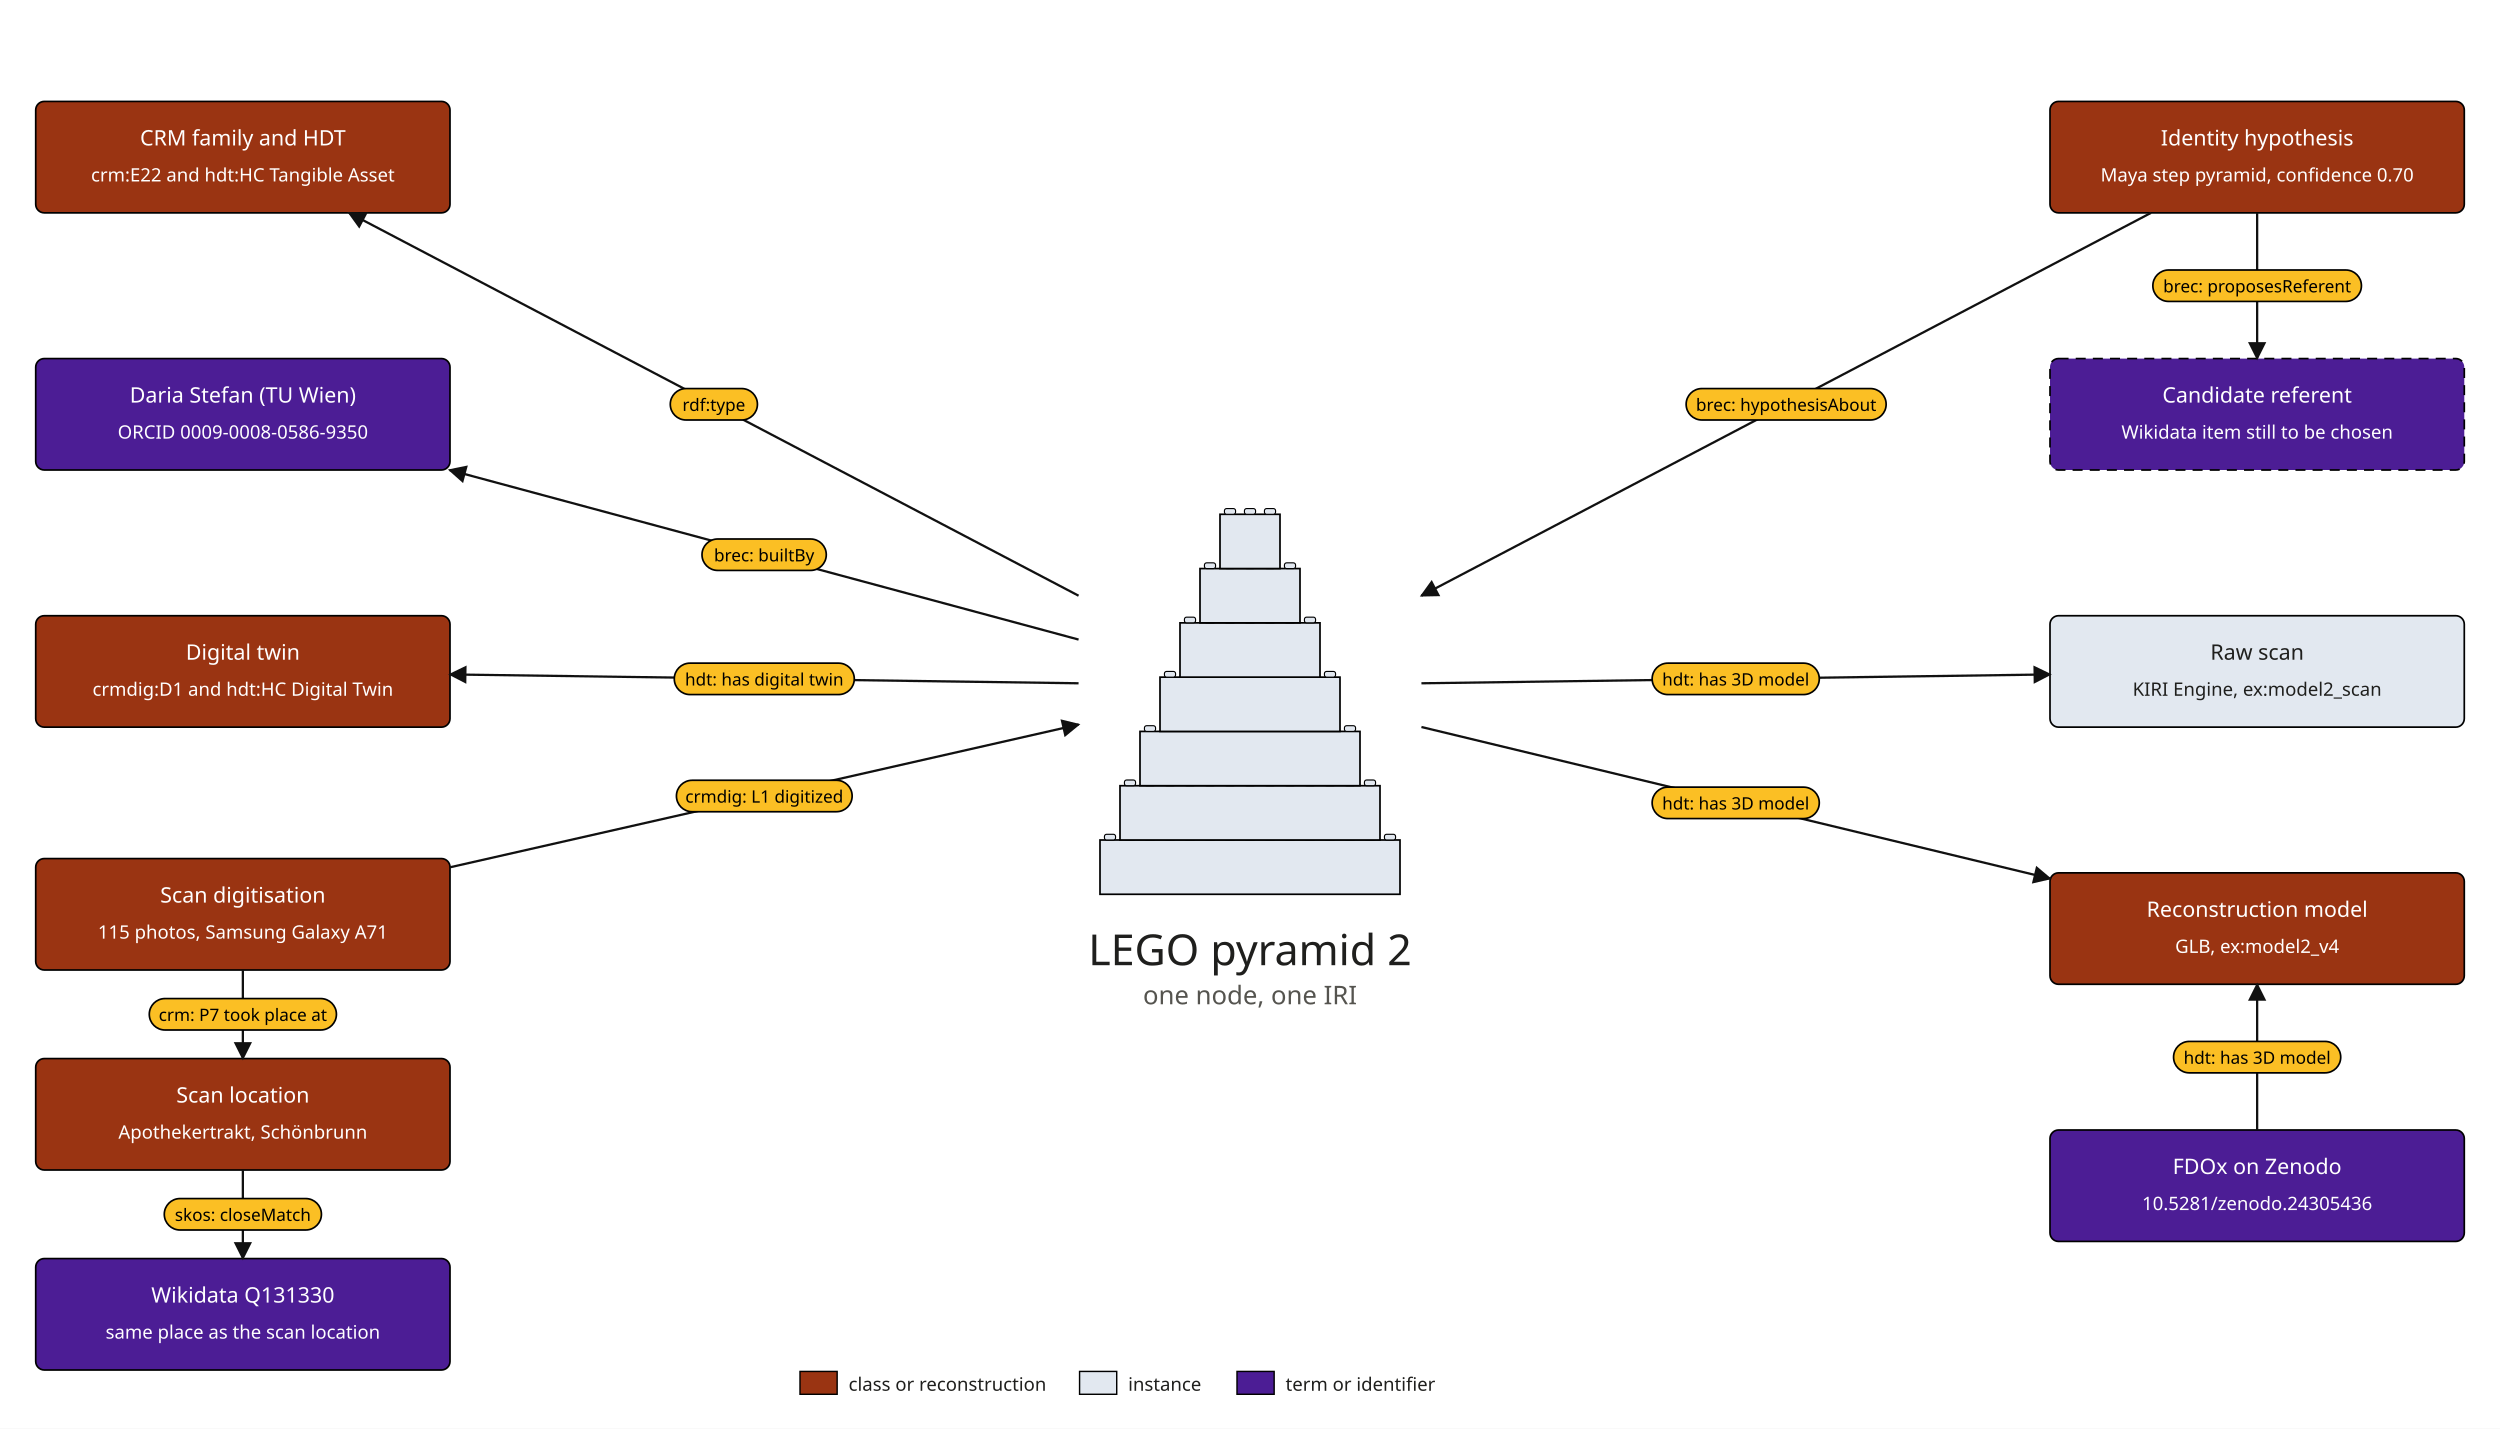
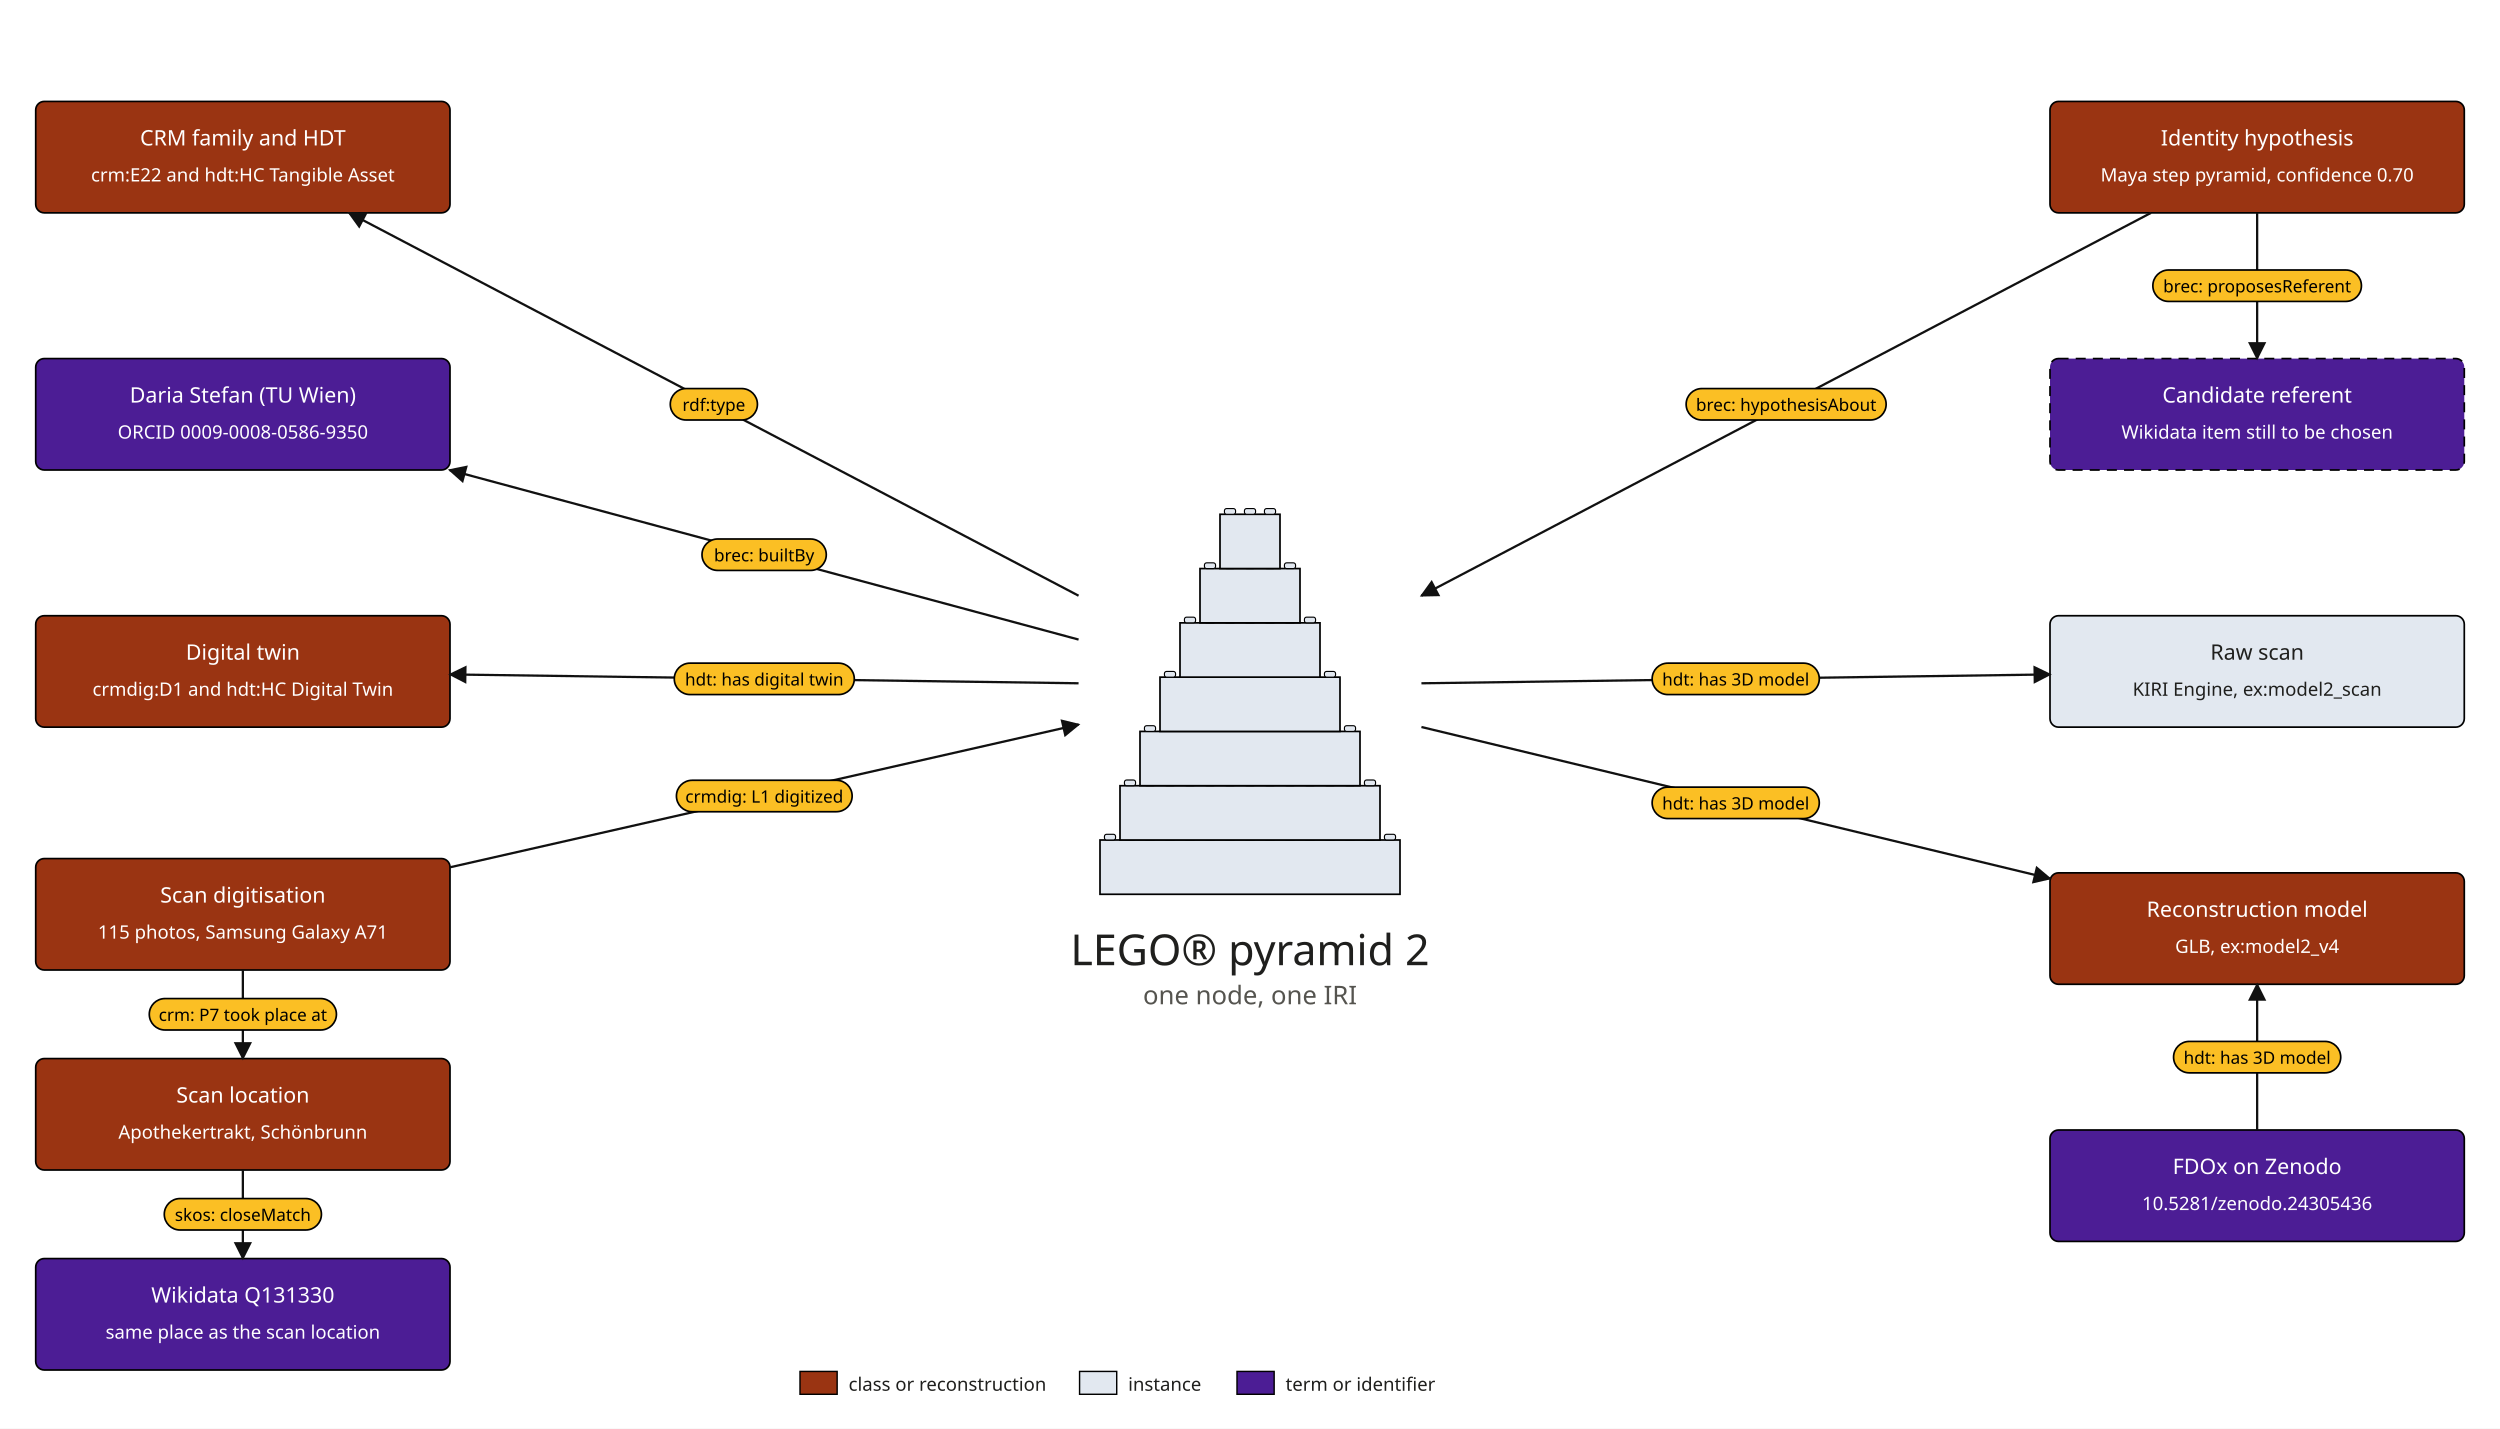
<svg xmlns="http://www.w3.org/2000/svg" width="1750" height="1000" viewBox="0 0 1750 1000" font-family="Fira Sans">
  <rect width="1750" height="1000" fill="#ffffff" />
  <defs>
    <marker id="a" viewBox="0 0 10 10" refX="9" refY="5" markerWidth="8" markerHeight="8" orient="auto">
      <path d="M0 0L10 5L0 10Z" fill="#111" />
    </marker>
    <marker id="d" viewBox="0 0 10 10" refX="5" refY="5" markerWidth="6" markerHeight="6">
      <circle cx="5" cy="5" r="4" fill="#111" />
    </marker>
  </defs>
  <rect x="755.0" y="330.0" width="240.0" height="300.0" rx="6" fill="#ffffff" stroke="#ffffff" stroke-width="1.2" />
  <rect x="770.0" y="588.0" width="210.0" height="38.0" fill="#e2e8f0" stroke="#000" stroke-width="1.2" />
  <rect x="773.1" y="584.0" width="7.8" height="4" rx="1.5" fill="#e2e8f0" stroke="#000" stroke-width="0.8" />
  <rect x="787.1" y="584.0" width="7.8" height="4" rx="1.5" fill="#e2e8f0" stroke="#000" stroke-width="0.8" />
  <rect x="801.1" y="584.0" width="7.8" height="4" rx="1.5" fill="#e2e8f0" stroke="#000" stroke-width="0.8" />
  <rect x="815.1" y="584.0" width="7.8" height="4" rx="1.5" fill="#e2e8f0" stroke="#000" stroke-width="0.8" />
  <rect x="829.1" y="584.0" width="7.8" height="4" rx="1.5" fill="#e2e8f0" stroke="#000" stroke-width="0.8" />
  <rect x="843.1" y="584.0" width="7.8" height="4" rx="1.5" fill="#e2e8f0" stroke="#000" stroke-width="0.8" />
  <rect x="857.1" y="584.0" width="7.8" height="4" rx="1.5" fill="#e2e8f0" stroke="#000" stroke-width="0.8" />
  <rect x="871.1" y="584.0" width="7.8" height="4" rx="1.5" fill="#e2e8f0" stroke="#000" stroke-width="0.8" />
  <rect x="885.1" y="584.0" width="7.8" height="4" rx="1.5" fill="#e2e8f0" stroke="#000" stroke-width="0.8" />
  <rect x="899.1" y="584.0" width="7.8" height="4" rx="1.5" fill="#e2e8f0" stroke="#000" stroke-width="0.8" />
  <rect x="913.1" y="584.0" width="7.8" height="4" rx="1.5" fill="#e2e8f0" stroke="#000" stroke-width="0.8" />
  <rect x="927.1" y="584.0" width="7.8" height="4" rx="1.5" fill="#e2e8f0" stroke="#000" stroke-width="0.8" />
  <rect x="941.1" y="584.0" width="7.8" height="4" rx="1.5" fill="#e2e8f0" stroke="#000" stroke-width="0.8" />
  <rect x="955.1" y="584.0" width="7.8" height="4" rx="1.5" fill="#e2e8f0" stroke="#000" stroke-width="0.8" />
  <rect x="969.1" y="584.0" width="7.8" height="4" rx="1.5" fill="#e2e8f0" stroke="#000" stroke-width="0.8" />
  <rect x="784.0" y="550.0" width="182.0" height="38.0" fill="#e2e8f0" stroke="#000" stroke-width="1.2" />
  <rect x="787.1" y="546.0" width="7.8" height="4" rx="1.5" fill="#e2e8f0" stroke="#000" stroke-width="0.8" />
  <rect x="801.1" y="546.0" width="7.8" height="4" rx="1.5" fill="#e2e8f0" stroke="#000" stroke-width="0.8" />
  <rect x="815.1" y="546.0" width="7.8" height="4" rx="1.5" fill="#e2e8f0" stroke="#000" stroke-width="0.8" />
  <rect x="829.1" y="546.0" width="7.8" height="4" rx="1.5" fill="#e2e8f0" stroke="#000" stroke-width="0.8" />
  <rect x="843.1" y="546.0" width="7.8" height="4" rx="1.5" fill="#e2e8f0" stroke="#000" stroke-width="0.8" />
  <rect x="857.1" y="546.0" width="7.8" height="4" rx="1.5" fill="#e2e8f0" stroke="#000" stroke-width="0.8" />
  <rect x="871.1" y="546.0" width="7.8" height="4" rx="1.5" fill="#e2e8f0" stroke="#000" stroke-width="0.8" />
  <rect x="885.1" y="546.0" width="7.8" height="4" rx="1.5" fill="#e2e8f0" stroke="#000" stroke-width="0.8" />
  <rect x="899.1" y="546.0" width="7.8" height="4" rx="1.5" fill="#e2e8f0" stroke="#000" stroke-width="0.8" />
  <rect x="913.1" y="546.0" width="7.8" height="4" rx="1.5" fill="#e2e8f0" stroke="#000" stroke-width="0.8" />
  <rect x="927.1" y="546.0" width="7.8" height="4" rx="1.5" fill="#e2e8f0" stroke="#000" stroke-width="0.8" />
  <rect x="941.1" y="546.0" width="7.8" height="4" rx="1.5" fill="#e2e8f0" stroke="#000" stroke-width="0.8" />
  <rect x="955.1" y="546.0" width="7.8" height="4" rx="1.5" fill="#e2e8f0" stroke="#000" stroke-width="0.8" />
  <rect x="798.0" y="512.0" width="154.0" height="38.0" fill="#e2e8f0" stroke="#000" stroke-width="1.2" />
  <rect x="801.1" y="508.0" width="7.8" height="4" rx="1.5" fill="#e2e8f0" stroke="#000" stroke-width="0.8" />
  <rect x="815.1" y="508.0" width="7.8" height="4" rx="1.5" fill="#e2e8f0" stroke="#000" stroke-width="0.8" />
  <rect x="829.1" y="508.0" width="7.8" height="4" rx="1.5" fill="#e2e8f0" stroke="#000" stroke-width="0.8" />
  <rect x="843.1" y="508.0" width="7.8" height="4" rx="1.5" fill="#e2e8f0" stroke="#000" stroke-width="0.8" />
  <rect x="857.1" y="508.0" width="7.8" height="4" rx="1.5" fill="#e2e8f0" stroke="#000" stroke-width="0.8" />
  <rect x="871.1" y="508.0" width="7.8" height="4" rx="1.5" fill="#e2e8f0" stroke="#000" stroke-width="0.8" />
  <rect x="885.1" y="508.0" width="7.8" height="4" rx="1.5" fill="#e2e8f0" stroke="#000" stroke-width="0.8" />
  <rect x="899.1" y="508.0" width="7.8" height="4" rx="1.5" fill="#e2e8f0" stroke="#000" stroke-width="0.8" />
  <rect x="913.1" y="508.0" width="7.8" height="4" rx="1.5" fill="#e2e8f0" stroke="#000" stroke-width="0.8" />
  <rect x="927.1" y="508.0" width="7.8" height="4" rx="1.5" fill="#e2e8f0" stroke="#000" stroke-width="0.8" />
  <rect x="941.1" y="508.0" width="7.8" height="4" rx="1.5" fill="#e2e8f0" stroke="#000" stroke-width="0.8" />
  <rect x="812.0" y="474.0" width="126.0" height="38.0" fill="#e2e8f0" stroke="#000" stroke-width="1.2" />
  <rect x="815.1" y="470.0" width="7.8" height="4" rx="1.5" fill="#e2e8f0" stroke="#000" stroke-width="0.8" />
  <rect x="829.1" y="470.0" width="7.8" height="4" rx="1.5" fill="#e2e8f0" stroke="#000" stroke-width="0.8" />
  <rect x="843.1" y="470.0" width="7.8" height="4" rx="1.5" fill="#e2e8f0" stroke="#000" stroke-width="0.8" />
  <rect x="857.1" y="470.0" width="7.8" height="4" rx="1.5" fill="#e2e8f0" stroke="#000" stroke-width="0.8" />
  <rect x="871.1" y="470.0" width="7.8" height="4" rx="1.5" fill="#e2e8f0" stroke="#000" stroke-width="0.8" />
  <rect x="885.1" y="470.0" width="7.8" height="4" rx="1.5" fill="#e2e8f0" stroke="#000" stroke-width="0.8" />
  <rect x="899.1" y="470.0" width="7.8" height="4" rx="1.5" fill="#e2e8f0" stroke="#000" stroke-width="0.8" />
  <rect x="913.1" y="470.0" width="7.8" height="4" rx="1.5" fill="#e2e8f0" stroke="#000" stroke-width="0.8" />
  <rect x="927.1" y="470.0" width="7.8" height="4" rx="1.5" fill="#e2e8f0" stroke="#000" stroke-width="0.8" />
  <rect x="826.0" y="436.0" width="98.0" height="38.0" fill="#e2e8f0" stroke="#000" stroke-width="1.2" />
  <rect x="829.1" y="432.0" width="7.8" height="4" rx="1.5" fill="#e2e8f0" stroke="#000" stroke-width="0.8" />
  <rect x="843.1" y="432.0" width="7.8" height="4" rx="1.5" fill="#e2e8f0" stroke="#000" stroke-width="0.8" />
  <rect x="857.1" y="432.0" width="7.8" height="4" rx="1.5" fill="#e2e8f0" stroke="#000" stroke-width="0.8" />
  <rect x="871.1" y="432.0" width="7.8" height="4" rx="1.5" fill="#e2e8f0" stroke="#000" stroke-width="0.8" />
  <rect x="885.1" y="432.0" width="7.8" height="4" rx="1.5" fill="#e2e8f0" stroke="#000" stroke-width="0.8" />
  <rect x="899.1" y="432.0" width="7.8" height="4" rx="1.5" fill="#e2e8f0" stroke="#000" stroke-width="0.8" />
  <rect x="913.1" y="432.0" width="7.8" height="4" rx="1.5" fill="#e2e8f0" stroke="#000" stroke-width="0.8" />
  <rect x="840.0" y="398.0" width="70.0" height="38.0" fill="#e2e8f0" stroke="#000" stroke-width="1.2" />
  <rect x="843.1" y="394.0" width="7.8" height="4" rx="1.5" fill="#e2e8f0" stroke="#000" stroke-width="0.8" />
  <rect x="857.1" y="394.0" width="7.8" height="4" rx="1.5" fill="#e2e8f0" stroke="#000" stroke-width="0.8" />
  <rect x="871.1" y="394.0" width="7.8" height="4" rx="1.5" fill="#e2e8f0" stroke="#000" stroke-width="0.8" />
  <rect x="885.1" y="394.0" width="7.8" height="4" rx="1.5" fill="#e2e8f0" stroke="#000" stroke-width="0.8" />
  <rect x="899.1" y="394.0" width="7.8" height="4" rx="1.5" fill="#e2e8f0" stroke="#000" stroke-width="0.8" />
  <rect x="854.0" y="360.0" width="42.0" height="38.0" fill="#e2e8f0" stroke="#000" stroke-width="1.2" />
  <rect x="857.1" y="356.0" width="7.8" height="4" rx="1.5" fill="#e2e8f0" stroke="#000" stroke-width="0.8" />
  <rect x="871.1" y="356.0" width="7.8" height="4" rx="1.5" fill="#e2e8f0" stroke="#000" stroke-width="0.8" />
  <rect x="885.1" y="356.0" width="7.8" height="4" rx="1.5" fill="#e2e8f0" stroke="#000" stroke-width="0.8" />
-   <text x="875.0" y="664.0" text-anchor="middle" dominant-baseline="central" font-size="30" font-weight="500" fill="#1f1f1d">LEGO pyramid 2</text>
+   <text x="875.0" y="664.0" text-anchor="middle" dominant-baseline="central" font-size="30" font-weight="500" fill="#1f1f1d">LEGO® pyramid 2</text>
  <text x="875.0" y="696.0" text-anchor="middle" dominant-baseline="central" font-size="18" fill="#55544f">one node, one IRI</text>
  <rect x="25.0" y="71.0" width="290.0" height="78.0" rx="6" fill="#9a3412" stroke="#000" stroke-width="1.2" />
  <text x="170.0" y="96.0" text-anchor="middle" dominant-baseline="central" font-size="15" font-weight="500" fill="#fff">CRM family and HDT</text>
  <text x="170.0" y="122.0" text-anchor="middle" dominant-baseline="central" font-size="13" fill="#fff">crm:E22 and hdt:HC Tangible Asset</text>
  <path d="M755.0 417.0 L244.3 149.0" fill="none" stroke="#111" stroke-width="1.6" marker-end="url(#a)" />
  <rect x="469.2" y="272.0" width="61" height="22" rx="11" fill="#fbbf24" stroke="#000" stroke-width="1.2" />
  <text x="499.7" y="283.0" text-anchor="middle" dominant-baseline="central" font-size="12" fill="#000">rdf:type</text>
  <rect x="25.0" y="251.0" width="290.0" height="78.0" rx="6" fill="#4c1d95" stroke="#000" stroke-width="1.2" />
  <text x="170.0" y="276.0" text-anchor="middle" dominant-baseline="central" font-size="15" font-weight="500" fill="#fff">Daria Stefan (TU Wien)</text>
  <text x="170.0" y="302.0" text-anchor="middle" dominant-baseline="central" font-size="13" fill="#fff">ORCID 0009-0008-0586-9350</text>
  <path d="M755.0 447.7 L314.7 329.0" fill="none" stroke="#111" stroke-width="1.6" marker-end="url(#a)" />
  <rect x="491.4" y="377.3" width="87" height="22" rx="11" fill="#fbbf24" stroke="#000" stroke-width="1.2" />
  <text x="534.9" y="388.3" text-anchor="middle" dominant-baseline="central" font-size="12" fill="#000">brec: builtBy</text>
  <rect x="25.0" y="431.0" width="290.0" height="78.0" rx="6" fill="#9a3412" stroke="#000" stroke-width="1.2" />
  <text x="170.0" y="456.0" text-anchor="middle" dominant-baseline="central" font-size="15" font-weight="500" fill="#fff">Digital twin</text>
  <text x="170.0" y="482.0" text-anchor="middle" dominant-baseline="central" font-size="13" fill="#fff">crmdig:D1 and hdt:HC Digital Twin</text>
  <path d="M755.0 478.3 L315.0 472.1" fill="none" stroke="#111" stroke-width="1.6" marker-end="url(#a)" />
  <rect x="472.0" y="464.2" width="126" height="22" rx="11" fill="#fbbf24" stroke="#000" stroke-width="1.2" />
  <text x="535.0" y="475.2" text-anchor="middle" dominant-baseline="central" font-size="12" fill="#000">hdt: has digital twin</text>
  <rect x="25.0" y="601.0" width="290.0" height="78.0" rx="6" fill="#9a3412" stroke="#000" stroke-width="1.2" />
  <text x="170.0" y="626.0" text-anchor="middle" dominant-baseline="central" font-size="15" font-weight="500" fill="#fff">Scan digitisation</text>
  <text x="170.0" y="652.0" text-anchor="middle" dominant-baseline="central" font-size="13" fill="#fff">115 photos, Samsung Galaxy A71</text>
  <path d="M315.0 607.1 L755.0 507.2" fill="none" stroke="#111" stroke-width="1.6" marker-end="url(#a)" />
  <rect x="473.5" y="546.2" width="123" height="22" rx="11" fill="#fbbf24" stroke="#000" stroke-width="1.2" />
  <text x="535.0" y="557.2" text-anchor="middle" dominant-baseline="central" font-size="12" fill="#000">crmdig: L1 digitized</text>
  <rect x="1435.0" y="71.0" width="290.0" height="78.0" rx="6" fill="#9a3412" stroke="#000" stroke-width="1.2" />
  <text x="1580.0" y="96.0" text-anchor="middle" dominant-baseline="central" font-size="15" font-weight="500" fill="#fff">Identity hypothesis</text>
  <text x="1580.0" y="122.0" text-anchor="middle" dominant-baseline="central" font-size="13" fill="#fff">Maya step pyramid, confidence 0.70</text>
  <path d="M1505.7 149.0 L995.0 417.0" fill="none" stroke="#111" stroke-width="1.6" marker-end="url(#a)" />
  <rect x="1180.3" y="272.0" width="140" height="22" rx="11" fill="#fbbf24" stroke="#000" stroke-width="1.2" />
  <text x="1250.3" y="283.0" text-anchor="middle" dominant-baseline="central" font-size="12" fill="#000">brec: hypothesisAbout</text>
  <rect x="1435.0" y="431.0" width="290.0" height="78.0" rx="6" fill="#e2e8f0" stroke="#000" stroke-width="1.2" />
  <text x="1580.0" y="456.0" text-anchor="middle" dominant-baseline="central" font-size="15" font-weight="500" fill="#1f1f1d">Raw scan</text>
  <text x="1580.0" y="482.0" text-anchor="middle" dominant-baseline="central" font-size="13" fill="#1f1f1d">KIRI Engine, ex:model2_scan</text>
  <path d="M995.0 478.3 L1435.0 472.1" fill="none" stroke="#111" stroke-width="1.6" marker-end="url(#a)" />
  <rect x="1156.5" y="464.2" width="117" height="22" rx="11" fill="#fbbf24" stroke="#000" stroke-width="1.2" />
  <text x="1215.0" y="475.2" text-anchor="middle" dominant-baseline="central" font-size="12" fill="#000">hdt: has 3D model</text>
  <rect x="1435.0" y="611.0" width="290.0" height="78.0" rx="6" fill="#9a3412" stroke="#000" stroke-width="1.2" />
  <text x="1580.0" y="636.0" text-anchor="middle" dominant-baseline="central" font-size="15" font-weight="500" fill="#fff">Reconstruction model</text>
  <text x="1580.0" y="662.0" text-anchor="middle" dominant-baseline="central" font-size="13" fill="#fff">GLB, ex:model2_v4</text>
  <path d="M995.0 508.9 L1435.0 615.0" fill="none" stroke="#111" stroke-width="1.6" marker-end="url(#a)" />
  <rect x="1156.5" y="551.0" width="117" height="22" rx="11" fill="#fbbf24" stroke="#000" stroke-width="1.2" />
  <text x="1215.0" y="562.0" text-anchor="middle" dominant-baseline="central" font-size="12" fill="#000">hdt: has 3D model</text>
  <rect x="25.0" y="741.0" width="290.0" height="78.0" rx="6" fill="#9a3412" stroke="#000" stroke-width="1.2" />
  <text x="170.0" y="766.0" text-anchor="middle" dominant-baseline="central" font-size="15" font-weight="500" fill="#fff">Scan location</text>
  <text x="170.0" y="792.0" text-anchor="middle" dominant-baseline="central" font-size="13" fill="#fff">Apothekertrakt, Schönbrunn</text>
  <path d="M170.0 679.0 L170.0 741.0" fill="none" stroke="#111" stroke-width="1.6" marker-end="url(#a)" />
  <rect x="104.5" y="699.0" width="131" height="22" rx="11" fill="#fbbf24" stroke="#000" stroke-width="1.2" />
  <text x="170.0" y="710.0" text-anchor="middle" dominant-baseline="central" font-size="12" fill="#000">crm: P7 took place at</text>
  <rect x="25.0" y="881.0" width="290.0" height="78.0" rx="6" fill="#4c1d95" stroke="#000" stroke-width="1.2" />
  <text x="170.0" y="906.0" text-anchor="middle" dominant-baseline="central" font-size="15" font-weight="500" fill="#fff">Wikidata Q131330</text>
  <text x="170.0" y="932.0" text-anchor="middle" dominant-baseline="central" font-size="13" fill="#fff">same place as the scan location</text>
  <path d="M170.0 819.0 L170.0 881.0" fill="none" stroke="#111" stroke-width="1.6" marker-end="url(#a)" />
  <rect x="115.0" y="839.0" width="110" height="22" rx="11" fill="#fbbf24" stroke="#000" stroke-width="1.2" />
  <text x="170.0" y="850.0" text-anchor="middle" dominant-baseline="central" font-size="12" fill="#000">skos: closeMatch</text>
  <rect x="1435.0" y="251.0" width="290.0" height="78.0" rx="6" fill="#4c1d95" stroke="#000" stroke-width="1.2" stroke-dasharray="7 5" />
  <text x="1580.0" y="276.0" text-anchor="middle" dominant-baseline="central" font-size="15" font-weight="500" fill="#fff">Candidate referent</text>
  <text x="1580.0" y="302.0" text-anchor="middle" dominant-baseline="central" font-size="13" fill="#fff">Wikidata item still to be chosen</text>
  <path d="M1580.0 149.0 L1580.0 251.0" fill="none" stroke="#111" stroke-width="1.6" marker-end="url(#a)" />
  <rect x="1507.0" y="189.0" width="146" height="22" rx="11" fill="#fbbf24" stroke="#000" stroke-width="1.2" />
  <text x="1580.0" y="200.0" text-anchor="middle" dominant-baseline="central" font-size="12" fill="#000">brec: proposesReferent</text>
  <rect x="1435.0" y="791.0" width="290.0" height="78.0" rx="6" fill="#4c1d95" stroke="#000" stroke-width="1.2" />
  <text x="1580.0" y="816.0" text-anchor="middle" dominant-baseline="central" font-size="15" font-weight="500" fill="#fff">FDOx on Zenodo</text>
  <text x="1580.0" y="842.0" text-anchor="middle" dominant-baseline="central" font-size="13" fill="#fff">10.5281/zenodo.24305436</text>
  <path d="M1580.0 791.0 L1580.0 689.0" fill="none" stroke="#111" stroke-width="1.6" marker-end="url(#a)" />
  <rect x="1521.5" y="729.0" width="117" height="22" rx="11" fill="#fbbf24" stroke="#000" stroke-width="1.2" />
  <text x="1580.0" y="740.0" text-anchor="middle" dominant-baseline="central" font-size="12" fill="#000">hdt: has 3D model</text>
  <rect x="560" y="960" width="26" height="16" fill="#9a3412" stroke="#000" />
  <text x="594.0" y="968.5" text-anchor="start" dominant-baseline="central" font-size="13" fill="#1f1f1d">class or reconstruction</text>
  <rect x="755.7" y="960" width="26" height="16" fill="#e2e8f0" stroke="#000" />
  <text x="789.7" y="968.5" text-anchor="start" dominant-baseline="central" font-size="13" fill="#1f1f1d">instance</text>
  <rect x="865.9" y="960" width="26" height="16" fill="#4c1d95" stroke="#000" />
  <text x="899.9" y="968.5" text-anchor="start" dominant-baseline="central" font-size="13" fill="#1f1f1d">term or identifier</text>
</svg>
